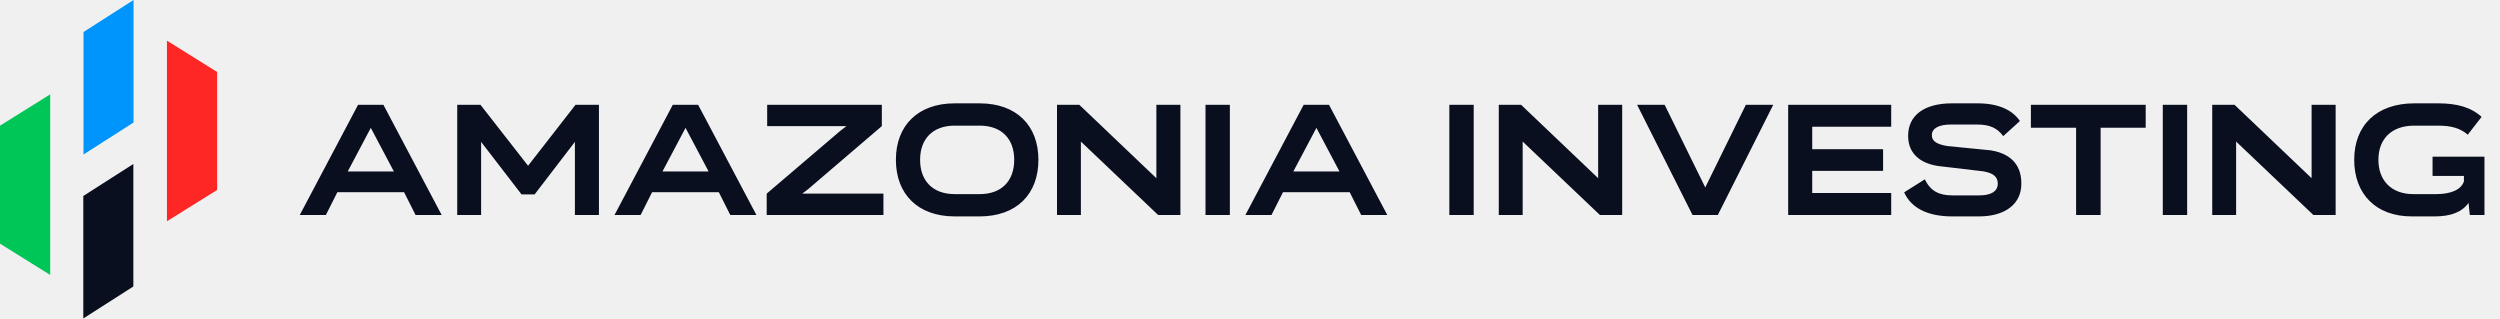
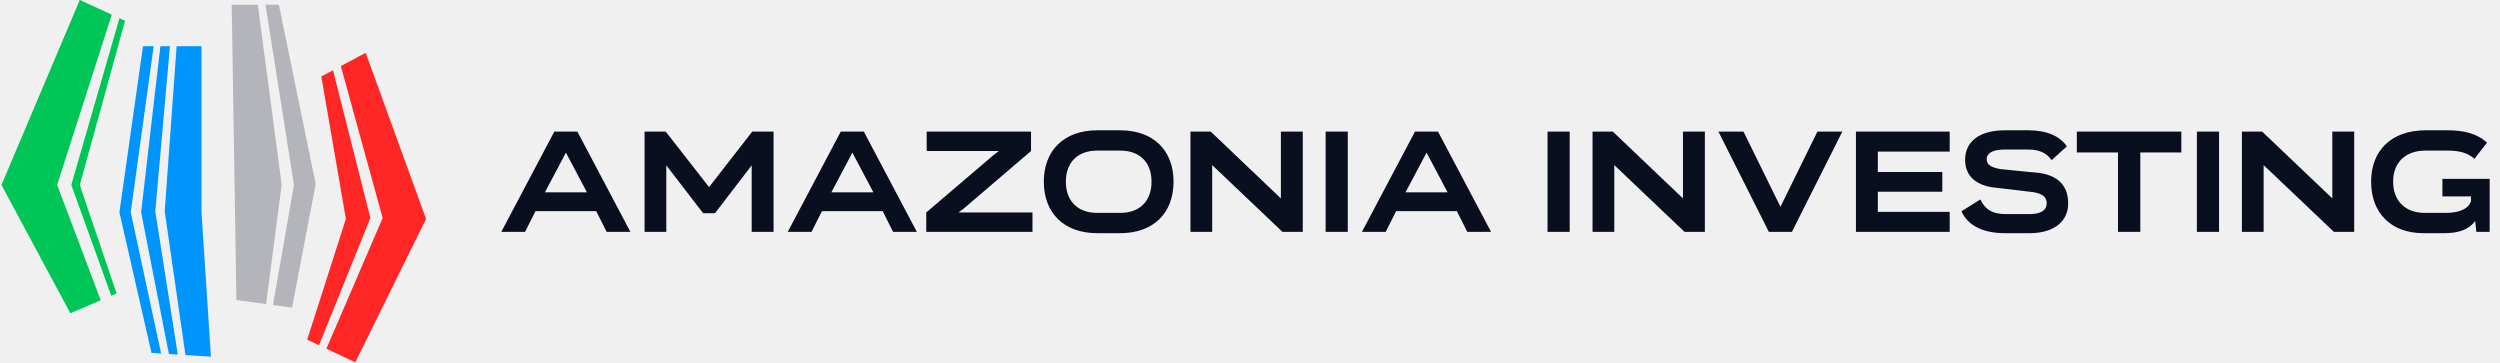
- <svg xmlns="http://www.w3.org/2000/svg" width="314" height="40" viewBox="0 0 314 40" fill="none">
-   <g clip-path="url(#clip0_14_1035)">
-     <path d="M16.771 0L10.486 4.02V19.405L16.771 15.386V0Z" fill="#0095FC" />
-     <path d="M16.748 20.595L10.463 24.614V40L16.748 35.981V20.595Z" fill="#090F1F" />
-     <path d="M6.305 34.534L0 30.602V15.784L6.305 11.851V34.534Z" fill="#00C657" />
-     <path d="M20.968 27.79L27.273 23.858V9.039L20.968 5.107V27.79Z" fill="#FF2726" />
-   </g>
-   <path d="M48.153 13.16L55.473 27H52.193L50.753 24.14H42.373L40.933 27H37.653L44.973 13.16H48.153ZM49.473 21.54L46.573 16.06L43.673 21.54H49.473ZM60.347 13.16L66.327 20.82L72.287 13.16H75.227V27H72.207V17.82L67.147 24.42H65.507L60.427 17.82V27H57.427V13.16H60.347ZM87.684 13.16L95.004 27H91.724L90.284 24.14H81.904L80.464 27H77.184L84.504 13.16H87.684ZM89.004 21.54L86.104 16.06L83.204 21.54H89.004ZM101.498 23.76L100.758 24.32H110.958V27H96.298V24.32L105.558 16.42L106.318 15.84H96.358V13.16H110.758V15.84L101.498 23.76ZM119.905 12.98H123.045C127.685 12.98 130.425 15.78 130.425 20.06V20.08C130.425 24.38 127.685 27.18 123.045 27.18H119.905C115.285 27.18 112.525 24.38 112.525 20.08V20.06C112.525 15.78 115.285 12.98 119.905 12.98ZM119.905 24.38H123.045C125.845 24.38 127.385 22.68 127.385 20.08V20.06C127.385 17.48 125.845 15.78 123.045 15.78H119.905C117.125 15.78 115.565 17.48 115.565 20.06V20.08C115.565 22.68 117.125 24.38 119.905 24.38ZM145.239 22.38V13.16H148.259V27H145.459L135.759 17.78V27H132.759V13.16H135.559L145.239 22.38ZM154.471 27H151.411V13.16H154.471V27ZM166.922 13.16L174.242 27H170.962L169.522 24.14H161.142L159.702 27H156.422L163.742 13.16H166.922ZM168.242 21.54L165.342 16.06L162.442 21.54H168.242ZM185.096 27H182.036V13.16H185.096V27ZM200.727 22.38V13.16H203.747V27H200.947L191.247 17.78V27H188.247V13.16H191.047L200.727 22.38ZM209.08 13.16L214.18 23.54L219.28 13.16H222.72L215.76 27H212.58L205.62 13.16H209.08ZM224.595 13.16H237.535V15.92H227.615V18.74H236.515V21.46H227.615V24.24H237.535V27H224.595V13.16ZM253.701 15.2L251.601 17.1C250.881 16.08 249.901 15.64 248.321 15.64H245.021C243.521 15.64 242.641 16.12 242.641 16.96C242.641 17.62 243.041 18.08 244.561 18.34L250.021 18.88C253.021 19.36 253.901 21.18 253.881 23.1C253.881 25.56 251.921 27.18 248.561 27.18H245.181C242.101 27.18 240.041 26.12 239.161 24.16L241.761 22.52C242.481 24.04 243.601 24.54 245.221 24.54H248.601C250.141 24.54 250.921 24 250.921 23.06C250.921 22.18 250.341 21.74 249.101 21.52L243.341 20.84C240.641 20.38 239.661 18.84 239.661 17.06C239.661 14.52 241.641 12.98 245.161 12.98H248.401C250.941 12.98 252.741 13.78 253.701 15.2ZM255.079 13.16H269.499V16.04H263.839V27H260.759V16.04H255.079V13.16ZM274.706 27H271.646V13.16H274.706V27ZM290.337 22.38V13.16H293.357V27H290.557L280.857 17.78V27H277.857V13.16H280.657L290.337 22.38ZM311.689 14.68L309.949 16.92C309.029 16.1 307.849 15.78 306.249 15.78H303.229C300.349 15.78 298.729 17.48 298.729 20.06V20.08C298.729 22.64 300.329 24.38 303.109 24.38H305.989C307.729 24.38 309.109 23.88 309.469 22.78V22.1H305.529V19.68H312.049V27H310.209L310.049 25.48C309.209 26.68 307.749 27.18 305.789 27.18H302.909C298.409 27.18 295.689 24.36 295.689 20.08V20.06C295.689 15.8 298.449 12.98 303.229 12.98H306.249C308.569 12.98 310.349 13.46 311.689 14.68Z" fill="#090F1F" />
-   <defs>
-     <clipPath id="clip0_14_1035">
-       <rect width="27.273" height="40" fill="white" />
-     </clipPath>
-   </defs>
+ <svg xmlns="http://www.w3.org/2000/svg" width="345" height="50" viewBox="0 0 345 50" fill="none">
+   <path d="M43.563 25.391L40.307 42.448L37.664 42.089L40.568 25.521L36.634 0.651H38.485L43.563 25.391ZM38.874 25.521L36.715 41.96L32.625 41.407L31.974 0.651H35.575L38.874 25.521Z" fill="#B3B5BA" />
+   <path d="M15.42 2.021L7.886 25.521L13.899 41.433L9.708 43.23L0.203 25.521L11.011 0L15.42 2.021ZM17.26 2.864L11.011 25.521L16.088 40.495L15.352 40.81L9.839 25.521L16.486 2.509L17.26 2.864Z" fill="#00C657" />
+   <path d="M27.807 29.297L29.109 49.219L25.597 48.996L22.729 29.166L24.375 6.38H27.807V29.297ZM21.427 29.166L24.534 48.928L23.31 48.85L19.474 29.297L22.134 6.38H23.453L21.427 29.166ZM18.042 29.297L22.234 48.783L20.906 48.699L16.479 29.297L19.734 6.38H21.207L18.042 29.297Z" fill="#0095FC" />
+   <path d="M58.797 30.209L49.031 50.001L45.042 48.123L52.806 30.079L47.032 9.116L50.464 7.292L58.797 30.209ZM51.114 30.079L44.022 47.643L42.39 46.876L47.729 30.209L44.343 10.547L45.954 9.689L51.114 30.079Z" fill="#FF2726" />
+   <path d="M79.677 18.16L86.997 32H83.717L82.277 29.14H73.897L72.457 32H69.177L76.497 18.16H79.677ZM80.997 26.54L78.097 21.06L75.197 26.54H80.997ZM91.871 18.16L97.851 25.82L103.811 18.16H106.751V32H103.731V22.82L98.671 29.42H97.031L91.951 22.82V32H88.951V18.16H91.871ZM119.208 18.16L126.528 32H123.248L121.808 29.14H113.428L111.988 32H108.708L116.028 18.16H119.208ZM120.528 26.54L117.628 21.06L114.728 26.54H120.528ZM133.022 28.76L132.282 29.32H142.482V32H127.822V29.32L137.082 21.42L137.842 20.84H127.882V18.16H142.282V20.84L133.022 28.76ZM151.429 17.98H154.569C159.209 17.98 161.949 20.78 161.949 25.06V25.08C161.949 29.38 159.209 32.18 154.569 32.18H151.429C146.809 32.18 144.049 29.38 144.049 25.08V25.06C144.049 20.78 146.809 17.98 151.429 17.98ZM151.429 29.38H154.569C157.369 29.38 158.909 27.68 158.909 25.08V25.06C158.909 22.48 157.369 20.78 154.569 20.78H151.429C148.649 20.78 147.089 22.48 147.089 25.06V25.08C147.089 27.68 148.649 29.38 151.429 29.38ZM176.763 27.38V18.16H179.783V32H176.983L167.283 22.78V32H164.283V18.16H167.083L176.763 27.38ZM185.995 32H182.935V18.16H185.995V32ZM198.446 18.16L205.766 32H202.486L201.046 29.14H192.666L191.226 32H187.946L195.266 18.16H198.446ZM199.766 26.54L196.866 21.06L193.966 26.54H199.766ZM216.62 32H213.56V18.16H216.62V32ZM232.251 27.38V18.16H235.271V32H232.471L222.771 22.78V32H219.771V18.16H222.571L232.251 27.38ZM240.603 18.16L245.703 28.54L250.803 18.16H254.243L247.283 32H244.103L237.143 18.16H240.603ZM256.119 18.16H269.059V20.92H259.139V23.74H268.039V26.46H259.139V29.24H269.059V32H256.119V18.16ZM285.225 20.2L283.125 22.1C282.405 21.08 281.425 20.64 279.845 20.64H276.545C275.045 20.64 274.165 21.12 274.165 21.96C274.165 22.62 274.565 23.08 276.085 23.34L281.545 23.88C284.545 24.36 285.425 26.18 285.405 28.1C285.405 30.56 283.445 32.18 280.085 32.18H276.705C273.625 32.18 271.565 31.12 270.685 29.16L273.285 27.52C274.005 29.04 275.125 29.54 276.745 29.54H280.125C281.665 29.54 282.445 29 282.445 28.06C282.445 27.18 281.865 26.74 280.625 26.52L274.865 25.84C272.165 25.38 271.185 23.84 271.185 22.06C271.185 19.52 273.165 17.98 276.685 17.98H279.925C282.465 17.98 284.265 18.78 285.225 20.2ZM286.603 18.16H301.023V21.04H295.363V32H292.283V21.04H286.603V18.16ZM306.23 32H303.17V18.16H306.23V32ZM321.86 27.38V18.16H324.88V32H322.08L312.38 22.78V32H309.38V18.16H312.18L321.86 27.38ZM343.213 19.68L341.473 21.92C340.553 21.1 339.373 20.78 337.773 20.78H334.753C331.873 20.78 330.253 22.48 330.253 25.06V25.08C330.253 27.64 331.853 29.38 334.633 29.38H337.513C339.253 29.38 340.633 28.88 340.993 27.78V27.1H337.053V24.68H343.573V32H341.733L341.573 30.48C340.733 31.68 339.273 32.18 337.313 32.18H334.433C329.933 32.18 327.213 29.36 327.213 25.08V25.06C327.213 20.8 329.973 17.98 334.753 17.98H337.773C340.093 17.98 341.873 18.46 343.213 19.68Z" fill="#090F1F" />
</svg>
